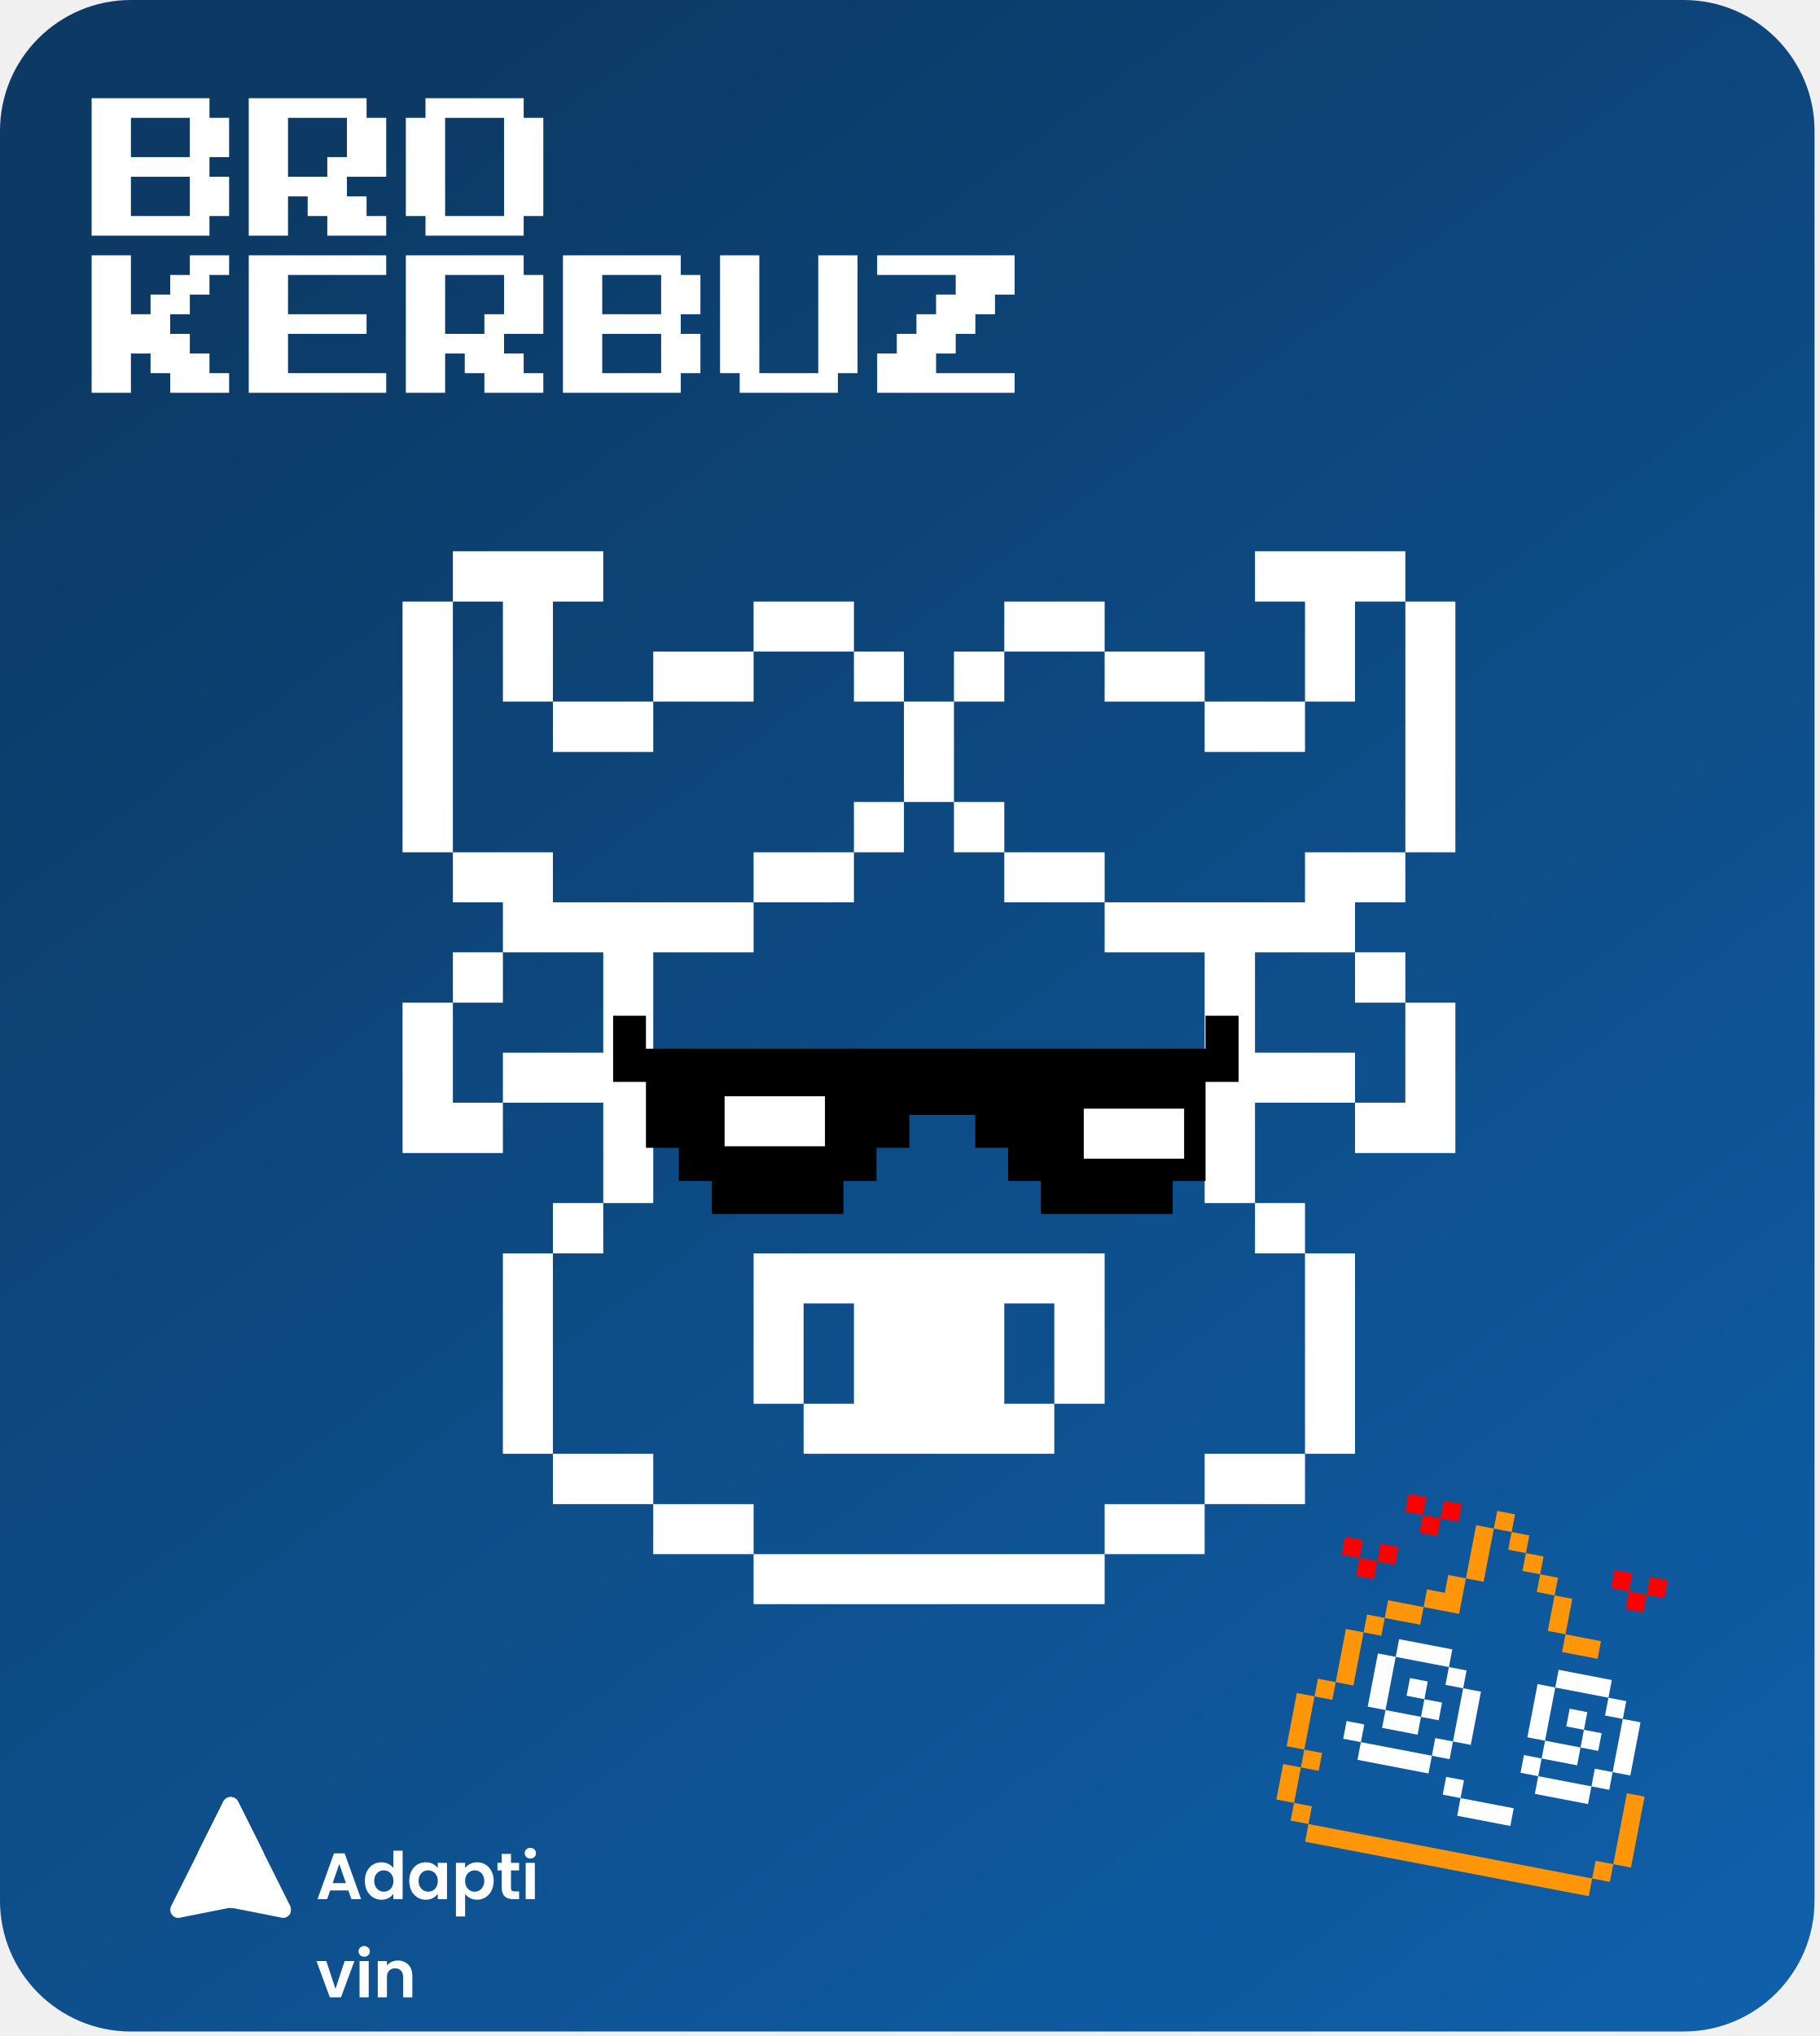
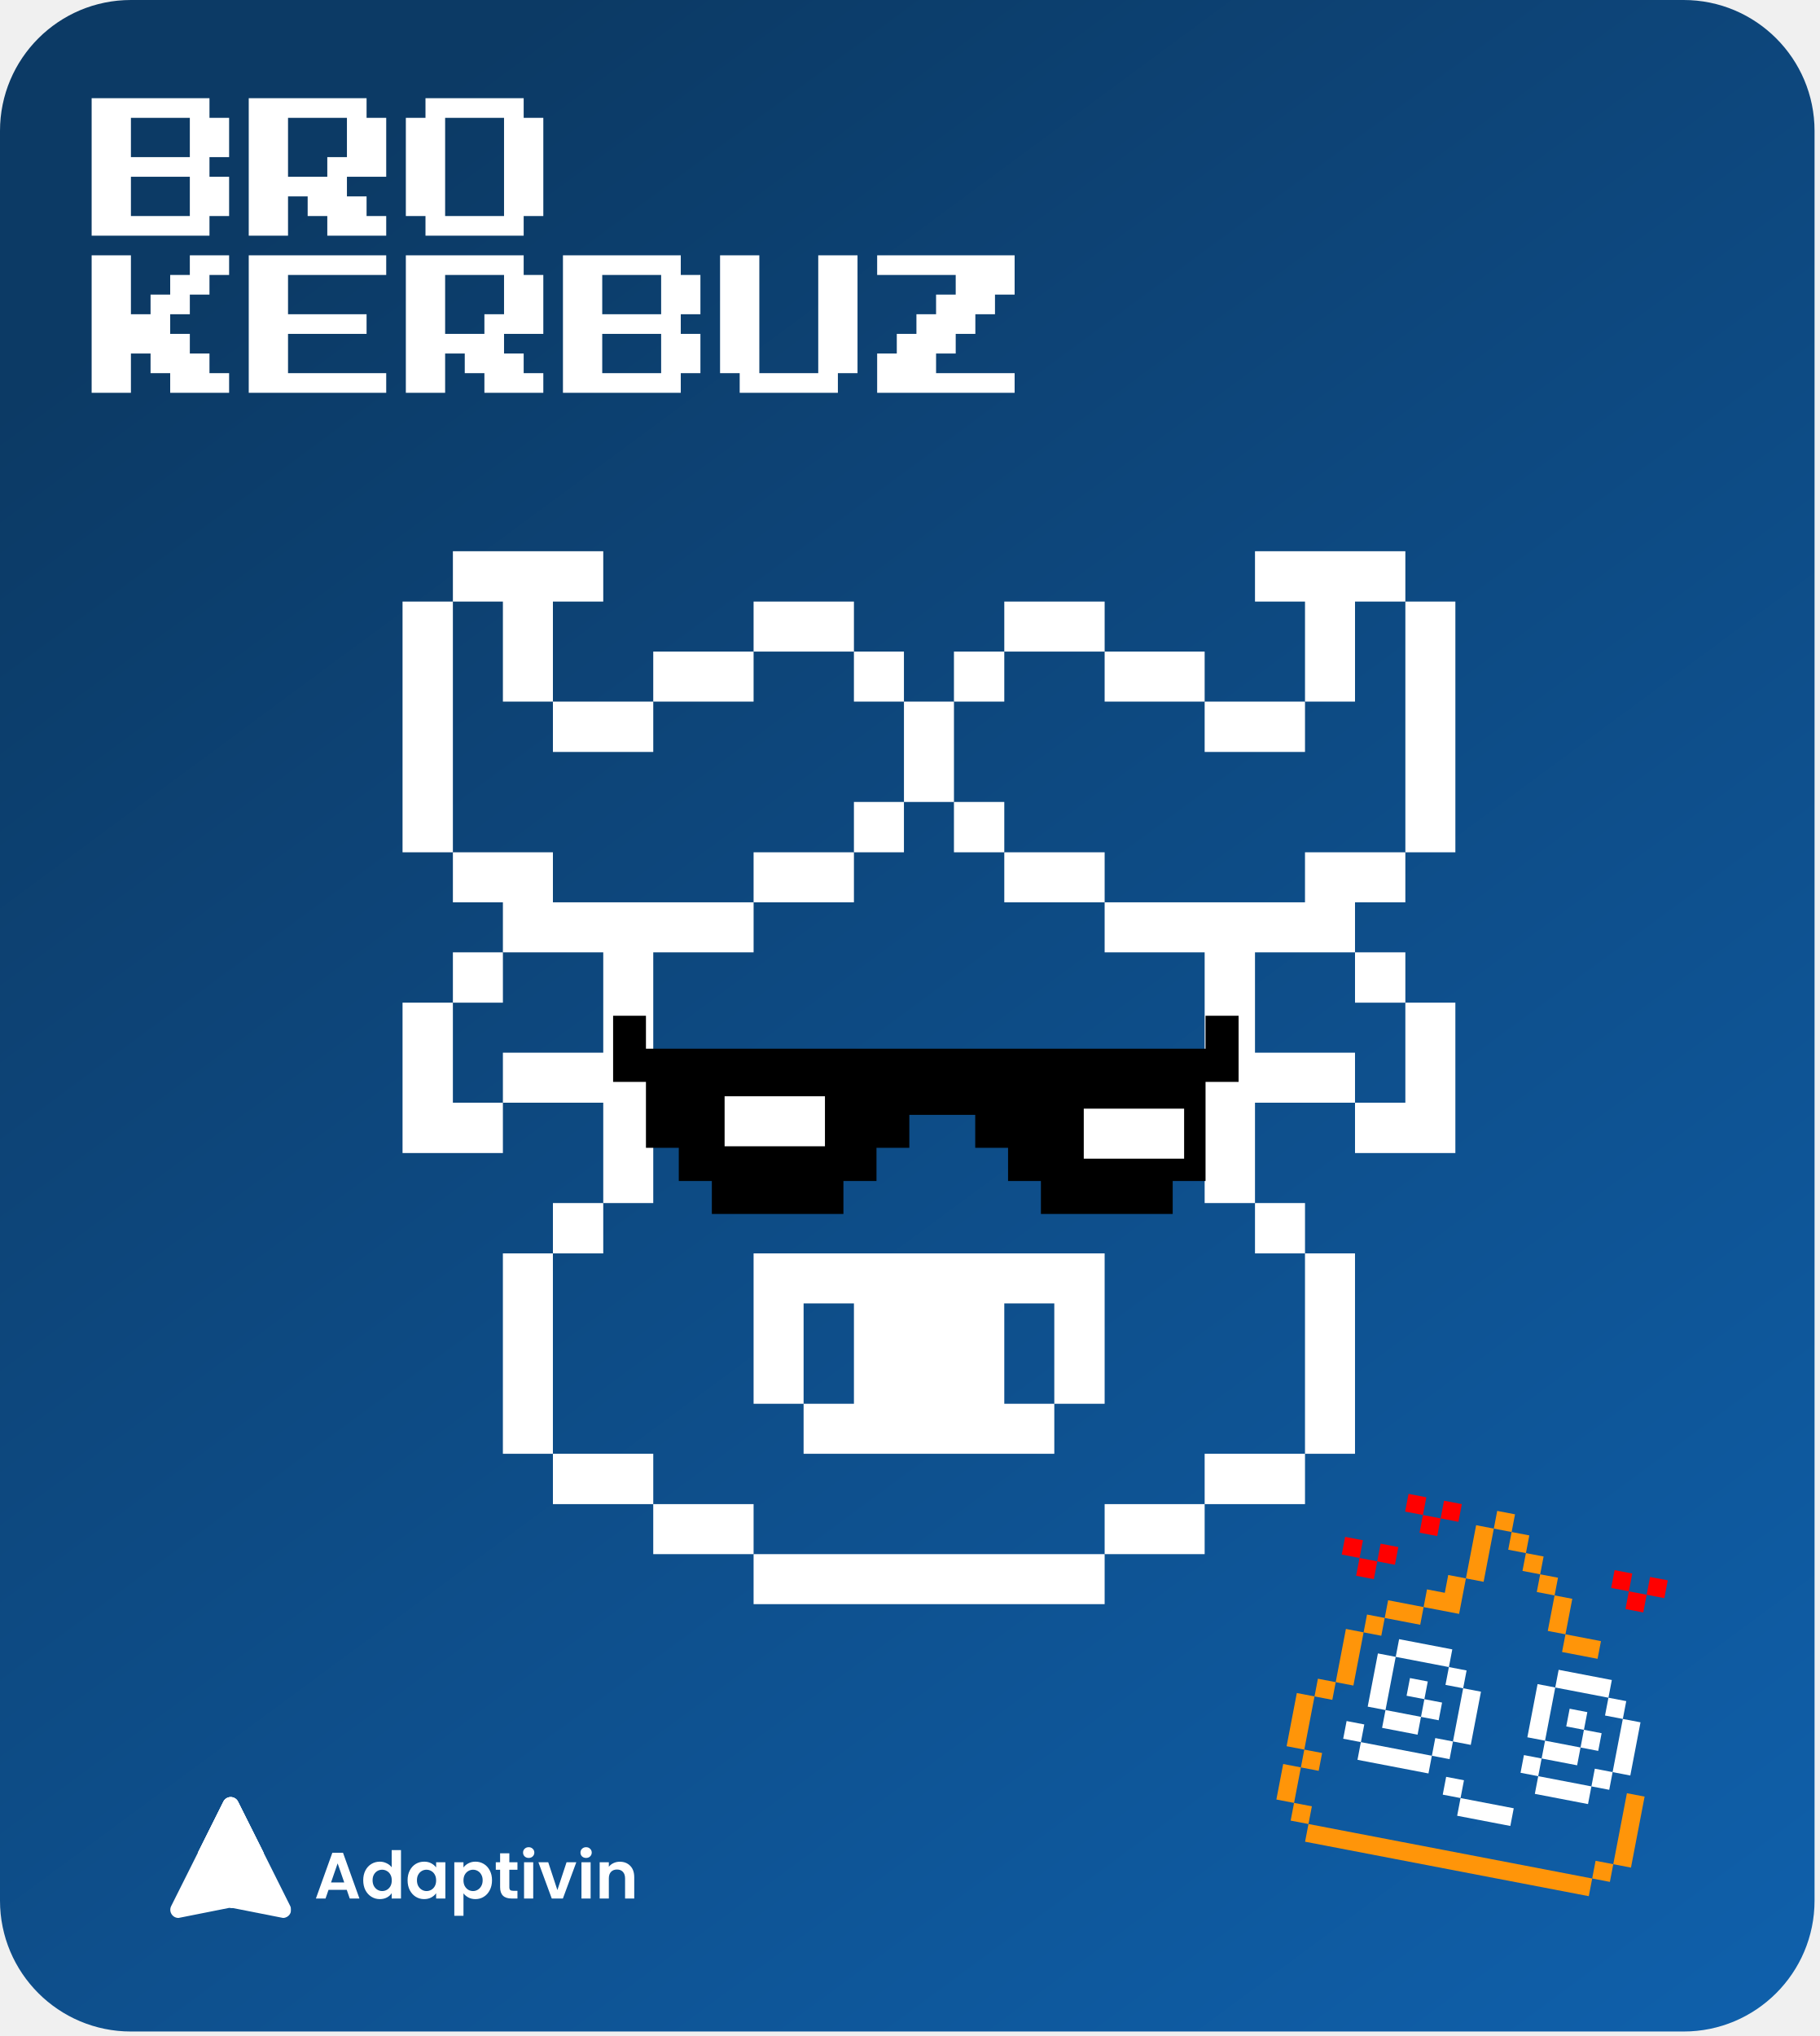
<svg xmlns="http://www.w3.org/2000/svg" width="278" height="311" viewBox="0 0 278 311" fill="none">
-   <rect width="277.201" height="310.314" rx="20" fill="url(#paint0_linear_129_776)" />
+   <rect width="277.201" height="310.314" rx="20" fill="url(#paint0_linear_112_2117)" />
  <path d="M14 36V15H32V18H35V24H32V27H35V33H32V36H14ZM20 24H29V18H20V24ZM20 33H29V27H20V33ZM38 36V15H56V18H59V27H53V30H56V33H59V36H50V33H47V30H44V36H38ZM44 27H50V24H53V18H44V27ZM65 36V33H62V18H65V15H80V18H83V33H80V36H65ZM68 33H77V18H68V33ZM14 60V39H20V48H23V45H26V42H29V39H35V42H32V45H29V48H26V51H29V54H32V57H35V60H26V57H23V54H20V60H14ZM38 60V39H59V42H44V48H56V51H44V57H59V60H38ZM62 60V39H80V42H83V51H77V54H80V57H83V60H74V57H71V54H68V60H62ZM68 51H74V48H77V42H68V51ZM86 60V39H104V42H107V48H104V51H107V57H104V60H86ZM92 48H101V42H92V48ZM92 57H101V51H92V57ZM113 60V57H110V39H116V57H125V39H131V57H128V60H113ZM134 60V54H137V51H140V48H143V45H146V42H134V39H155V45H152V48H149V51H146V54H143V57H155V60H134Z" fill="white" />
-   <mask id="mask0_129_776" style="mask-type:luminance" maskUnits="userSpaceOnUse" x="25" y="274" width="20" height="20">
+   <mask id="mask0_112_2117" style="mask-type:luminance" maskUnits="userSpaceOnUse" x="25" y="274" width="20" height="20">
    <path d="M44.467 274.363H25.545V293.285H44.467V274.363Z" fill="white" />
  </mask>
-   <g mask="url(#mask0_129_776)">
-     <path d="M35.245 274.505C35.478 274.505 35.705 274.571 35.903 274.693C36.1 274.816 36.259 274.992 36.361 275.201L40.25 282.968L44.342 291.156C44.425 291.321 44.47 291.502 44.475 291.687C44.479 291.871 44.443 292.054 44.368 292.223C44.294 292.392 44.183 292.542 44.043 292.662C43.903 292.783 43.739 292.871 43.561 292.921L43.481 292.94C43.425 292.952 43.368 292.96 43.31 292.963H43.225L35.24 291.388L30.245 282.968L34.124 275.201C34.228 274.991 34.388 274.815 34.587 274.692C34.786 274.569 35.016 274.504 35.25 274.505H35.245Z" fill="url(#paint1_linear_129_776)" />
-     <path d="M35.246 274.505C35.479 274.505 35.706 274.571 35.904 274.693C36.101 274.816 36.26 274.992 36.362 275.201L40.251 282.968L35.241 291.383L27.271 292.968C27.057 292.969 26.846 292.915 26.659 292.812C26.472 292.708 26.315 292.558 26.202 292.376C26.09 292.195 26.026 291.987 26.017 291.773C26.007 291.56 26.053 291.347 26.15 291.156L30.246 282.973L34.125 275.201C34.229 274.991 34.389 274.815 34.588 274.692C34.787 274.569 35.017 274.504 35.251 274.505H35.246Z" fill="url(#paint2_linear_129_776)" />
-     <path d="M35.245 274.505C35.478 274.505 35.705 274.571 35.903 274.693C36.1 274.816 36.259 274.992 36.361 275.201L40.25 282.968C40.25 282.968 37.006 291.465 35.368 291.465C33.731 291.465 30.245 282.968 30.245 282.968L34.124 275.201C34.221 275.004 34.368 274.835 34.551 274.713C34.734 274.591 34.945 274.519 35.165 274.505H35.245Z" fill="url(#paint3_linear_129_776)" />
+   <g mask="url(#mask0_112_2117)">
+     <path d="M35.245 274.505C35.478 274.505 35.705 274.571 35.903 274.693C36.1 274.816 36.259 274.992 36.361 275.201L40.25 282.968L44.342 291.156C44.425 291.321 44.47 291.502 44.475 291.687C44.479 291.871 44.443 292.054 44.368 292.223C44.294 292.392 44.183 292.542 44.043 292.662C43.903 292.783 43.739 292.871 43.561 292.921L43.481 292.94C43.425 292.952 43.368 292.96 43.31 292.963H43.225L35.24 291.388L30.245 282.968L34.124 275.201C34.228 274.991 34.388 274.815 34.587 274.692C34.786 274.569 35.016 274.504 35.25 274.505H35.245Z" fill="url(#paint1_linear_112_2117)" />
+     <path d="M35.246 274.505C35.479 274.505 35.706 274.571 35.904 274.693C36.101 274.816 36.26 274.992 36.363 275.201L40.251 282.968L35.242 291.383L27.271 292.968C27.057 292.969 26.846 292.915 26.659 292.812C26.472 292.708 26.315 292.558 26.203 292.376C26.09 292.195 26.026 291.987 26.017 291.773C26.008 291.56 26.053 291.347 26.15 291.156L30.246 282.973L34.125 275.201C34.229 274.991 34.389 274.815 34.588 274.692C34.787 274.569 35.017 274.504 35.251 274.505H35.246Z" fill="url(#paint2_linear_112_2117)" />
+     <path d="M35.245 274.505C35.478 274.505 35.705 274.571 35.903 274.693C36.1 274.816 36.259 274.992 36.361 275.201L40.25 282.968C40.25 282.968 37.006 291.465 35.368 291.465C33.731 291.465 30.245 282.968 30.245 282.968L34.124 275.201C34.221 275.004 34.368 274.835 34.551 274.713C34.734 274.591 34.945 274.519 35.165 274.505H35.245Z" fill="url(#paint3_linear_112_2117)" />
  </g>
-   <path d="M53.22 288.764H50.44L49.98 290.094H48.51L51.02 283.104H52.65L55.16 290.094H53.68L53.22 288.764ZM52.84 287.644L51.83 284.724L50.82 287.644H52.84ZM55.739 287.304C55.739 286.744 55.849 286.247 56.069 285.814C56.295 285.38 56.602 285.047 56.989 284.814C57.375 284.58 57.805 284.464 58.279 284.464C58.639 284.464 58.982 284.544 59.309 284.704C59.635 284.857 59.895 285.064 60.089 285.324V282.694H61.509V290.094H60.089V289.274C59.915 289.547 59.672 289.767 59.359 289.934C59.045 290.1 58.682 290.184 58.269 290.184C57.802 290.184 57.375 290.064 56.989 289.824C56.602 289.584 56.295 289.247 56.069 288.814C55.849 288.374 55.739 287.87 55.739 287.304ZM60.099 287.324C60.099 286.984 60.032 286.694 59.899 286.454C59.765 286.207 59.585 286.02 59.359 285.894C59.132 285.76 58.889 285.694 58.629 285.694C58.369 285.694 58.129 285.757 57.909 285.884C57.689 286.01 57.509 286.197 57.369 286.444C57.235 286.684 57.169 286.97 57.169 287.304C57.169 287.637 57.235 287.93 57.369 288.184C57.509 288.43 57.689 288.62 57.909 288.754C58.135 288.887 58.375 288.954 58.629 288.954C58.889 288.954 59.132 288.89 59.359 288.764C59.585 288.63 59.765 288.444 59.899 288.204C60.032 287.957 60.099 287.664 60.099 287.324ZM62.516 287.304C62.516 286.744 62.626 286.247 62.846 285.814C63.073 285.38 63.376 285.047 63.756 284.814C64.143 284.58 64.573 284.464 65.046 284.464C65.459 284.464 65.819 284.547 66.126 284.714C66.439 284.88 66.689 285.09 66.876 285.344V284.554H68.286V290.094H66.876V289.284C66.696 289.544 66.446 289.76 66.126 289.934C65.813 290.1 65.449 290.184 65.036 290.184C64.569 290.184 64.143 290.064 63.756 289.824C63.376 289.584 63.073 289.247 62.846 288.814C62.626 288.374 62.516 287.87 62.516 287.304ZM66.876 287.324C66.876 286.984 66.809 286.694 66.676 286.454C66.543 286.207 66.363 286.02 66.136 285.894C65.909 285.76 65.666 285.694 65.406 285.694C65.146 285.694 64.906 285.757 64.686 285.884C64.466 286.01 64.286 286.197 64.146 286.444C64.013 286.684 63.946 286.97 63.946 287.304C63.946 287.637 64.013 287.93 64.146 288.184C64.286 288.43 64.466 288.62 64.686 288.754C64.913 288.887 65.153 288.954 65.406 288.954C65.666 288.954 65.909 288.89 66.136 288.764C66.363 288.63 66.543 288.444 66.676 288.204C66.809 287.957 66.876 287.664 66.876 287.324ZM71.053 285.354C71.233 285.1 71.48 284.89 71.793 284.724C72.113 284.55 72.477 284.464 72.883 284.464C73.357 284.464 73.783 284.58 74.163 284.814C74.55 285.047 74.853 285.38 75.073 285.814C75.3 286.24 75.413 286.737 75.413 287.304C75.413 287.87 75.3 288.374 75.073 288.814C74.853 289.247 74.55 289.584 74.163 289.824C73.783 290.064 73.357 290.184 72.883 290.184C72.477 290.184 72.117 290.1 71.803 289.934C71.497 289.767 71.247 289.557 71.053 289.304V292.734H69.653V284.554H71.053V285.354ZM73.983 287.304C73.983 286.97 73.913 286.684 73.773 286.444C73.64 286.197 73.46 286.01 73.233 285.884C73.013 285.757 72.773 285.694 72.513 285.694C72.26 285.694 72.02 285.76 71.793 285.894C71.573 286.02 71.393 286.207 71.253 286.454C71.12 286.7 71.053 286.99 71.053 287.324C71.053 287.657 71.12 287.947 71.253 288.194C71.393 288.44 71.573 288.63 71.793 288.764C72.02 288.89 72.26 288.954 72.513 288.954C72.773 288.954 73.013 288.887 73.233 288.754C73.46 288.62 73.64 288.43 73.773 288.184C73.913 287.937 73.983 287.644 73.983 287.304ZM78.061 285.704V288.384C78.061 288.57 78.104 288.707 78.191 288.794C78.284 288.874 78.437 288.914 78.651 288.914H79.301V290.094H78.421C77.241 290.094 76.651 289.52 76.651 288.374V285.704H75.991V284.554H76.651V283.184H78.061V284.554H79.301V285.704H78.061ZM81.018 283.894C80.771 283.894 80.564 283.817 80.398 283.664C80.238 283.504 80.158 283.307 80.158 283.074C80.158 282.84 80.238 282.647 80.398 282.494C80.564 282.334 80.771 282.254 81.018 282.254C81.264 282.254 81.468 282.334 81.628 282.494C81.794 282.647 81.878 282.84 81.878 283.074C81.878 283.307 81.794 283.504 81.628 283.664C81.468 283.817 81.264 283.894 81.018 283.894ZM81.708 284.554V290.094H80.308V284.554H81.708ZM51.25 303.804L52.65 299.554H54.14L52.09 305.094H50.39L48.35 299.554H49.85L51.25 303.804ZM55.637 298.894C55.39 298.894 55.183 298.817 55.017 298.664C54.857 298.504 54.777 298.307 54.777 298.074C54.777 297.84 54.857 297.647 55.017 297.494C55.183 297.334 55.39 297.254 55.637 297.254C55.883 297.254 56.087 297.334 56.247 297.494C56.413 297.647 56.497 297.84 56.497 298.074C56.497 298.307 56.413 298.504 56.247 298.664C56.087 298.817 55.883 298.894 55.637 298.894ZM56.327 299.554V305.094H54.927V299.554H56.327ZM60.78 299.474C61.44 299.474 61.973 299.684 62.38 300.104C62.787 300.517 62.99 301.097 62.99 301.844V305.094H61.59V302.034C61.59 301.594 61.48 301.257 61.26 301.024C61.04 300.784 60.74 300.664 60.36 300.664C59.973 300.664 59.667 300.784 59.44 301.024C59.22 301.257 59.11 301.594 59.11 302.034V305.094H57.71V299.554H59.11V300.244C59.297 300.004 59.533 299.817 59.82 299.684C60.113 299.544 60.433 299.474 60.78 299.474Z" fill="white" />
-   <path d="M207.001 168.437V176.127H222.33V153.158H214.69V168.437H207.001Z" fill="white" />
-   <path d="M222.332 91.891H214.692V130.189H222.332V91.891Z" fill="white" />
-   <path d="M214.69 145.468H207.001V153.158H214.69V145.468Z" fill="white" />
-   <path d="M206.998 191.457H199.359V222.066H206.998V191.457Z" fill="white" />
-   <path d="M199.36 137.829H168.751V145.469H184.03V183.767H191.72V168.438H206.999V160.798H191.72V145.469H206.999V137.829H214.689V130.189H199.36V137.829Z" fill="white" />
+   <path d="M52.97 288.67H50.19L49.73 290H48.26L50.77 283.01H52.4L54.91 290H53.43L52.97 288.67ZM52.59 287.55L51.58 284.63L50.57 287.55H52.59ZM55.488 287.21C55.488 286.65 55.598 286.153 55.818 285.72C56.045 285.287 56.352 284.953 56.738 284.72C57.125 284.487 57.555 284.37 58.028 284.37C58.388 284.37 58.731 284.45 59.058 284.61C59.385 284.763 59.645 284.97 59.838 285.23V282.6H61.258V290H59.838V289.18C59.665 289.453 59.422 289.673 59.108 289.84C58.795 290.007 58.431 290.09 58.018 290.09C57.551 290.09 57.125 289.97 56.738 289.73C56.352 289.49 56.045 289.153 55.818 288.72C55.598 288.28 55.488 287.777 55.488 287.21ZM59.848 287.23C59.848 286.89 59.782 286.6 59.648 286.36C59.515 286.113 59.335 285.927 59.108 285.8C58.882 285.667 58.638 285.6 58.378 285.6C58.118 285.6 57.878 285.663 57.658 285.79C57.438 285.917 57.258 286.103 57.118 286.35C56.985 286.59 56.918 286.877 56.918 287.21C56.918 287.543 56.985 287.837 57.118 288.09C57.258 288.337 57.438 288.527 57.658 288.66C57.885 288.793 58.125 288.86 58.378 288.86C58.638 288.86 58.882 288.797 59.108 288.67C59.335 288.537 59.515 288.35 59.648 288.11C59.782 287.863 59.848 287.57 59.848 287.23ZM62.266 287.21C62.266 286.65 62.376 286.153 62.596 285.72C62.822 285.287 63.126 284.953 63.505 284.72C63.892 284.487 64.322 284.37 64.796 284.37C65.209 284.37 65.569 284.453 65.876 284.62C66.189 284.787 66.439 284.997 66.626 285.25V284.46H68.035V290H66.626V289.19C66.445 289.45 66.195 289.667 65.876 289.84C65.562 290.007 65.199 290.09 64.785 290.09C64.319 290.09 63.892 289.97 63.505 289.73C63.126 289.49 62.822 289.153 62.596 288.72C62.376 288.28 62.266 287.777 62.266 287.21ZM66.626 287.23C66.626 286.89 66.559 286.6 66.425 286.36C66.292 286.113 66.112 285.927 65.885 285.8C65.659 285.667 65.415 285.6 65.156 285.6C64.895 285.6 64.656 285.663 64.436 285.79C64.216 285.917 64.035 286.103 63.895 286.35C63.762 286.59 63.696 286.877 63.696 287.21C63.696 287.543 63.762 287.837 63.895 288.09C64.035 288.337 64.216 288.527 64.436 288.66C64.662 288.793 64.902 288.86 65.156 288.86C65.415 288.86 65.659 288.797 65.885 288.67C66.112 288.537 66.292 288.35 66.425 288.11C66.559 287.863 66.626 287.57 66.626 287.23ZM70.803 285.26C70.983 285.007 71.23 284.797 71.543 284.63C71.863 284.457 72.226 284.37 72.633 284.37C73.106 284.37 73.533 284.487 73.913 284.72C74.3 284.953 74.603 285.287 74.823 285.72C75.05 286.147 75.163 286.643 75.163 287.21C75.163 287.777 75.05 288.28 74.823 288.72C74.603 289.153 74.3 289.49 73.913 289.73C73.533 289.97 73.106 290.09 72.633 290.09C72.226 290.09 71.866 290.007 71.553 289.84C71.246 289.673 70.996 289.463 70.803 289.21V292.64H69.403V284.46H70.803V285.26ZM73.733 287.21C73.733 286.877 73.663 286.59 73.523 286.35C73.39 286.103 73.21 285.917 72.983 285.79C72.763 285.663 72.523 285.6 72.263 285.6C72.01 285.6 71.77 285.667 71.543 285.8C71.323 285.927 71.143 286.113 71.003 286.36C70.87 286.607 70.803 286.897 70.803 287.23C70.803 287.563 70.87 287.853 71.003 288.1C71.143 288.347 71.323 288.537 71.543 288.67C71.77 288.797 72.01 288.86 72.263 288.86C72.523 288.86 72.763 288.793 72.983 288.66C73.21 288.527 73.39 288.337 73.523 288.09C73.663 287.843 73.733 287.55 73.733 287.21ZM77.81 285.61V288.29C77.81 288.477 77.854 288.613 77.94 288.7C78.034 288.78 78.187 288.82 78.4 288.82H79.05V290H78.17C76.99 290 76.4 289.427 76.4 288.28V285.61H75.74V284.46H76.4V283.09H77.81V284.46H79.05V285.61H77.81ZM80.767 283.8C80.52 283.8 80.314 283.723 80.147 283.57C79.987 283.41 79.907 283.213 79.907 282.98C79.907 282.747 79.987 282.553 80.147 282.4C80.314 282.24 80.52 282.16 80.767 282.16C81.014 282.16 81.217 282.24 81.377 282.4C81.544 282.553 81.627 282.747 81.627 282.98C81.627 283.213 81.544 283.41 81.377 283.57C81.217 283.723 81.014 283.8 80.767 283.8ZM81.457 284.46V290H80.057V284.46H81.457ZM85.15 288.71L86.55 284.46H88.04L85.99 290H84.29L82.25 284.46H83.75L85.15 288.71ZM89.537 283.8C89.29 283.8 89.083 283.723 88.917 283.57C88.757 283.41 88.677 283.213 88.677 282.98C88.677 282.747 88.757 282.553 88.917 282.4C89.083 282.24 89.29 282.16 89.537 282.16C89.783 282.16 89.987 282.24 90.147 282.4C90.313 282.553 90.397 282.747 90.397 282.98C90.397 283.213 90.313 283.41 90.147 283.57C89.987 283.723 89.783 283.8 89.537 283.8ZM90.227 284.46V290H88.827V284.46H90.227ZM94.68 284.38C95.34 284.38 95.873 284.59 96.28 285.01C96.687 285.423 96.89 286.003 96.89 286.75V290H95.49V286.94C95.49 286.5 95.38 286.163 95.16 285.93C94.94 285.69 94.64 285.57 94.26 285.57C93.873 285.57 93.567 285.69 93.34 285.93C93.12 286.163 93.01 286.5 93.01 286.94V290H91.61V284.46H93.01V285.15C93.197 284.91 93.433 284.723 93.72 284.59C94.013 284.45 94.333 284.38 94.68 284.38Z" fill="white" />
+   <path d="M207 168.437V176.127H222.33V153.158H214.69V168.437H207Z" fill="white" />
+   <path d="M222.331 91.891H214.692V130.189H222.331V91.891Z" fill="white" />
+   <path d="M214.69 145.469H207V153.158H214.69V145.469Z" fill="white" />
+   <path d="M206.998 191.457H199.359V222.065H206.998V191.457Z" fill="white" />
+   <path d="M199.359 137.829H168.751V145.469H184.03V183.767H191.72V168.438H206.999V160.798H191.72V145.469H206.999V137.829H214.689V130.189H199.359V137.829Z" fill="white" />
  <path d="M207 91.891H214.69V84.201H191.721V91.891H199.361V107.17H207V91.891Z" fill="white" />
  <path d="M199.361 183.767H191.721V191.457H199.361V183.767Z" fill="white" />
  <path d="M199.36 222.065H184.03V229.755H199.36V222.065Z" fill="white" />
  <path d="M199.36 107.17H184.03V114.86H199.36V107.17Z" fill="white" />
  <path d="M184.03 229.755H168.751V237.395H184.03V229.755Z" fill="white" />
  <path d="M184.03 99.53H168.751V107.17H184.03V99.53Z" fill="white" />
  <path d="M153.422 160.798V168.437H161.062V176.127H168.752V168.437H176.391V160.798H153.422Z" fill="white" />
  <path d="M168.752 91.891H153.422V99.53H168.752V91.891Z" fill="white" />
-   <path d="M168.751 237.395H115.123V245.035H168.751V237.395Z" fill="white" />
-   <path d="M115.123 191.457V214.426H122.762V199.097H130.452V214.426H122.762V222.066H161.061V214.426H153.421V199.097H161.061V214.426H168.751V191.457H115.123Z" fill="white" />
+   <path d="M168.751 237.395H115.123V245.034H168.751V237.395Z" fill="white" />
+   <path d="M115.123 191.457V214.426H122.762V199.096H130.452V214.426H122.762V222.065H161.061V214.426H153.421V199.096H161.061V214.426H168.751V191.457H115.123Z" fill="white" />
  <path d="M168.752 130.189H153.422V137.829H168.752V130.189Z" fill="white" />
  <path d="M153.421 122.499H145.731V130.189H153.421V122.499Z" fill="white" />
  <path d="M153.421 99.53H145.731V107.17H153.421V99.53Z" fill="white" />
  <path d="M145.733 107.17H138.094V122.499H145.733V107.17Z" fill="white" />
  <path d="M138.091 122.499H130.451V130.189H138.091V122.499Z" fill="white" />
  <path d="M138.091 99.53H130.451V107.17H138.091V99.53Z" fill="white" />
  <path d="M130.452 91.891H115.123V99.53H130.452V91.891Z" fill="white" />
  <path d="M115.125 176.127H122.765V168.437H130.455V160.798H107.486V168.437H115.125V176.127Z" fill="white" />
  <path d="M130.452 130.189H115.123V137.829H130.452V130.189Z" fill="white" />
-   <path d="M115.124 229.755H99.794V237.395H115.124V229.755Z" fill="white" />
-   <path d="M115.124 99.53H99.794V107.17H115.124V99.53Z" fill="white" />
+   <path d="M115.123 229.755H99.794V237.395H115.123V229.755Z" fill="white" />
+   <path d="M115.123 99.53H99.794V107.17H115.123V99.53Z" fill="white" />
  <path d="M99.796 222.065H84.467V229.755H99.796V222.065Z" fill="white" />
-   <path d="M99.796 145.469H115.125V137.829H84.466V130.189H69.187V137.829H76.827V145.469H92.156V160.798H76.827V168.438H92.156V183.767H99.796V145.469Z" fill="white" />
+   <path d="M99.795 145.469H115.125V137.829H84.466V130.189H69.187V137.829H76.826V145.469H92.156V160.798H76.826V168.438H92.156V183.767H99.795V145.469Z" fill="white" />
  <path d="M92.156 183.767H84.467V191.457H92.156V183.767Z" fill="white" />
  <path d="M99.796 107.17H84.467V114.86H99.796V107.17Z" fill="white" />
-   <path d="M84.464 191.457H76.824V222.066H84.464V191.457Z" fill="white" />
-   <path d="M76.827 107.17H84.466V91.891H92.156V84.201H69.187V91.891H76.827V107.17Z" fill="white" />
-   <path d="M76.827 145.468H69.187V153.158H76.827V145.468Z" fill="white" />
+   <path d="M84.464 191.457H76.824V222.065H84.464V191.457Z" fill="white" />
+   <path d="M76.826 107.17H84.466V91.891H92.156V84.201H69.187V91.891H76.826V107.17Z" fill="white" />
+   <path d="M76.826 145.469H69.187V153.158H76.826V145.469Z" fill="white" />
  <path d="M69.185 153.158H61.495V176.127H76.825V168.437H69.185V153.158Z" fill="white" />
  <path d="M69.185 91.891H61.495V130.189H69.185V91.891Z" fill="white" />
  <path d="M98.679 175.329H103.696V180.397H108.746V185.432H128.847V180.397H133.897V175.329H138.914V170.295H148.981V175.329H153.998V180.397H159.015V185.432H179.149V180.397H184.166V165.26H189.216V155.157H184.166V160.192H98.679V155.157H93.662V165.26H98.679V175.329Z" fill="black" />
  <path d="M126.024 167.456H110.695V175.095H126.024V167.456Z" fill="white" />
-   <path d="M180.893 169.349H165.564V176.988H180.893V169.349Z" fill="white" />
-   <path d="M251.238 274.432L248.536 273.914L246.454 284.758L249.156 285.277L251.238 274.432Z" fill="#FF9509" />
+   <path d="M180.893 169.348H165.563V176.988H180.893V169.348Z" fill="white" />
+   <path d="M251.238 274.432L248.536 273.913L246.454 284.757L249.156 285.276L251.238 274.432Z" fill="#FF9509" />
  <path d="M246.453 284.757L243.751 284.238L243.232 286.94L245.934 287.459L246.453 284.757Z" fill="#FF9509" />
-   <path d="M250.613 263.087L247.911 262.568L246.352 270.692L249.054 271.211L250.613 263.087Z" fill="white" />
-   <path d="M254.778 241.398L252.075 240.879L251.553 243.599L254.255 244.118L254.778 241.398Z" fill="#FF0000" />
-   <path d="M246.354 270.692L243.634 270.17L243.115 272.872L245.835 273.394L246.354 270.692Z" fill="white" />
+   <path d="M250.613 263.086L247.911 262.568L246.351 270.692L249.054 271.211L250.613 263.086Z" fill="white" />
+   <path d="M254.777 241.398L252.075 240.879L251.553 243.599L254.255 244.118L254.777 241.398Z" fill="#FF0000" />
+   <path d="M246.353 270.692L243.634 270.17L243.115 272.872L245.835 273.394L246.353 270.692Z" fill="white" />
  <path d="M248.435 259.848L245.715 259.326L245.193 262.046L247.913 262.568L248.435 259.848Z" fill="white" />
  <path d="M251.554 243.599L248.834 243.077L248.315 245.779L251.035 246.302L251.554 243.599Z" fill="#FF0000" />
-   <path d="M243.233 286.941L199.891 278.62L199.373 281.322L242.714 289.643L243.233 286.941Z" fill="#FF9509" />
-   <path d="M244.673 264.748L241.971 264.229L241.452 266.931L244.154 267.45L244.673 264.748Z" fill="white" />
+   <path d="M243.232 286.941L199.891 278.619L199.372 281.322L242.714 289.643L243.232 286.941Z" fill="#FF9509" />
+   <path d="M244.673 264.748L241.97 264.229L241.452 266.931L244.154 267.45L244.673 264.748Z" fill="white" />
  <path d="M249.356 240.357L246.654 239.838L246.132 242.558L248.834 243.077L249.356 240.357Z" fill="#FF0000" />
  <path d="M241.453 266.931L236.031 265.89L235.509 268.61L240.931 269.651L241.453 266.931Z" fill="white" />
-   <path d="M242.49 261.527L239.788 261.008L239.27 263.71L241.972 264.229L242.49 261.527Z" fill="white" />
+   <path d="M242.49 261.527L239.788 261.008L239.269 263.71L241.971 264.229L242.49 261.527Z" fill="white" />
  <path d="M246.233 256.624L238.109 255.064L237.59 257.766L245.714 259.326L246.233 256.624Z" fill="white" />
-   <path d="M243.114 272.872L234.99 271.312L234.471 274.015L242.595 275.574L243.114 272.872Z" fill="white" />
+   <path d="M243.114 272.872L234.99 271.312L234.471 274.014L242.595 275.574L243.114 272.872Z" fill="white" />
  <path d="M244.572 250.683L239.15 249.642L238.631 252.344L244.053 253.385L244.572 250.683Z" fill="#FF9509" />
  <path d="M235.508 268.61L232.805 268.091L232.287 270.793L234.989 271.312L235.508 268.61Z" fill="white" />
  <path d="M237.59 257.766L234.888 257.247L233.328 265.371L236.03 265.89L237.59 257.766Z" fill="white" />
-   <path d="M240.191 244.219L237.489 243.701L236.448 249.123L239.15 249.642L240.191 244.219Z" fill="#FF9509" />
-   <path d="M238.008 240.999L235.288 240.477L234.769 243.179L237.489 243.701L238.008 240.999Z" fill="#FF9509" />
-   <path d="M235.809 237.756L233.107 237.237L232.584 239.957L235.287 240.476L235.809 237.756Z" fill="#FF9509" />
+   <path d="M240.191 244.219L237.489 243.7L236.448 249.123L239.15 249.641L240.191 244.219Z" fill="#FF9509" />
+   <path d="M238.008 240.999L235.288 240.476L234.769 243.178L237.489 243.701L238.008 240.999Z" fill="#FF9509" />
+   <path d="M235.809 237.756L233.106 237.237L232.584 239.957L235.286 240.476L235.809 237.756Z" fill="#FF9509" />
  <path d="M231.247 276.216L223.123 274.656L222.604 277.358L230.728 278.918L231.247 276.216Z" fill="white" />
-   <path d="M233.627 234.535L230.924 234.017L230.406 236.719L233.108 237.238L233.627 234.535Z" fill="#FF9509" />
-   <path d="M223.644 271.936L220.924 271.414L220.402 274.134L223.122 274.656L223.644 271.936Z" fill="white" />
+   <path d="M233.626 234.535L230.924 234.017L230.406 236.719L233.108 237.238L233.626 234.535Z" fill="#FF9509" />
+   <path d="M223.644 271.936L220.924 271.413L220.402 274.133L223.122 274.655L223.644 271.936Z" fill="white" />
  <path d="M226.242 258.407L223.522 257.885L221.962 266.009L224.682 266.531L226.242 258.407Z" fill="white" />
-   <path d="M231.443 231.315L228.723 230.792L228.204 233.495L230.924 234.017L231.443 231.315Z" fill="#FF9509" />
+   <path d="M231.443 231.314L228.723 230.792L228.204 233.494L230.924 234.017L231.443 231.314Z" fill="#FF9509" />
  <path d="M221.963 266.01L219.261 265.491L218.742 268.193L221.444 268.712L221.963 266.01Z" fill="white" />
  <path d="M224.045 255.165L221.343 254.646L220.82 257.366L223.522 257.885L224.045 255.165Z" fill="white" />
  <path d="M228.205 233.494L225.503 232.976L223.943 241.1L226.645 241.619L228.205 233.494Z" fill="#FF9509" />
-   <path d="M220.3 260.069L217.598 259.55L217.079 262.252L219.781 262.771L220.3 260.069Z" fill="white" />
+   <path d="M220.3 260.068L217.598 259.55L217.079 262.252L219.781 262.771L220.3 260.068Z" fill="white" />
  <path d="M221.861 251.944L213.737 250.384L213.218 253.086L221.342 254.646L221.861 251.944Z" fill="white" />
  <path d="M223.942 241.1L221.24 240.581L220.718 243.301L217.998 242.779L217.479 245.481L222.901 246.522L223.942 241.1Z" fill="#FF9509" />
-   <path d="M218.116 256.847L215.396 256.325L214.878 259.027L217.597 259.55L218.116 256.847Z" fill="white" />
-   <path d="M223.318 229.755L220.598 229.232L220.079 231.935L222.799 232.457L223.318 229.755Z" fill="#FF0000" />
+   <path d="M218.116 256.847L215.396 256.325L214.877 259.027L217.597 259.549L218.116 256.847Z" fill="white" />
+   <path d="M223.318 229.754L220.598 229.232L220.079 231.934L222.799 232.457L223.318 229.754Z" fill="#FF0000" />
  <path d="M217.08 262.252L211.658 261.211L211.136 263.931L216.558 264.972L217.08 262.252Z" fill="white" />
-   <path d="M217.479 245.481L212.057 244.44L211.539 247.142L216.961 248.183L217.479 245.481Z" fill="#FF9509" />
+   <path d="M217.479 245.481L212.057 244.44L211.538 247.142L216.96 248.183L217.479 245.481Z" fill="#FF9509" />
  <path d="M220.08 231.935L217.378 231.416L216.859 234.118L219.561 234.637L220.08 231.935Z" fill="#FF0000" />
  <path d="M218.74 268.193L207.896 266.111L207.377 268.813L218.221 270.895L218.74 268.193Z" fill="white" />
-   <path d="M213.218 253.087L210.498 252.564L208.938 260.689L211.658 261.211L213.218 253.087Z" fill="white" />
-   <path d="M217.896 228.714L215.176 228.191L214.658 230.894L217.378 231.416L217.896 228.714Z" fill="#FF0000" />
+   <path d="M213.218 253.086L210.498 252.564L208.938 260.688L211.658 261.211L213.218 253.086Z" fill="white" />
+   <path d="M217.896 228.714L215.176 228.191L214.657 230.894L217.377 231.416L217.896 228.714Z" fill="#FF0000" />
  <path d="M208.417 263.409L205.715 262.89L205.196 265.592L207.898 266.111L208.417 263.409Z" fill="white" />
-   <path d="M211.538 247.142L208.836 246.624L208.313 249.343L211.016 249.862L211.538 247.142Z" fill="#FF9509" />
-   <path d="M213.617 236.316L210.914 235.797L210.396 238.5L213.098 239.018L213.617 236.316Z" fill="#FF0000" />
-   <path d="M208.312 249.343L205.61 248.825L204.051 256.949L206.753 257.468L208.312 249.343Z" fill="#FF9509" />
+   <path d="M211.538 247.142L208.835 246.623L208.313 249.343L211.015 249.862L211.538 247.142Z" fill="#FF9509" />
+   <path d="M213.616 236.316L210.914 235.797L210.396 238.499L213.098 239.018L213.616 236.316Z" fill="#FF0000" />
+   <path d="M208.312 249.343L205.61 248.824L204.05 256.949L206.752 257.468L208.312 249.343Z" fill="#FF9509" />
  <path d="M210.396 238.499L207.694 237.98L207.171 240.7L209.874 241.219L210.396 238.499Z" fill="#FF0000" />
-   <path d="M200.409 275.917L197.689 275.395L197.17 278.097L199.89 278.619L200.409 275.917Z" fill="#FF9509" />
-   <path d="M201.973 267.775L199.253 267.253L198.731 269.973L201.451 270.495L201.973 267.775Z" fill="#FF9509" />
-   <path d="M204.052 256.949L201.332 256.427L200.813 259.129L203.533 259.651L204.052 256.949Z" fill="#FF9509" />
+   <path d="M200.408 275.917L197.688 275.395L197.17 278.097L199.89 278.619L200.408 275.917Z" fill="#FF9509" />
+   <path d="M201.973 267.775L199.253 267.253L198.73 269.973L201.45 270.495L201.973 267.775Z" fill="#FF9509" />
+   <path d="M204.051 256.949L201.332 256.427L200.813 259.129L203.533 259.651L204.051 256.949Z" fill="#FF9509" />
  <path d="M208.212 235.278L205.492 234.756L204.973 237.458L207.693 237.98L208.212 235.278Z" fill="#FF0000" />
-   <path d="M198.731 269.973L196.028 269.454L194.987 274.876L197.69 275.395L198.731 269.973Z" fill="#FF9509" />
-   <path d="M200.813 259.129L198.111 258.61L196.551 266.735L199.253 267.253L200.813 259.129Z" fill="#FF9509" />
+   <path d="M198.73 269.973L196.028 269.454L194.987 274.876L197.689 275.395L198.73 269.973Z" fill="#FF9509" />
+   <path d="M200.813 259.129L198.111 258.61L196.551 266.734L199.253 267.253L200.813 259.129Z" fill="#FF9509" />
  <defs>
-     <linearGradient id="paint0_linear_129_776" x1="47.777" y1="26.963" x2="267.268" y2="324.505" gradientUnits="userSpaceOnUse">
+     <linearGradient id="paint0_linear_112_2117" x1="47.777" y1="26.963" x2="267.268" y2="324.505" gradientUnits="userSpaceOnUse">
      <stop stop-color="#0C3A65" />
      <stop offset="1" stop-color="#0F61AD" />
    </linearGradient>
-     <linearGradient id="paint1_linear_129_776" x1="37.36" y1="274.505" x2="37.36" y2="292.963" gradientUnits="userSpaceOnUse">
+     <linearGradient id="paint1_linear_112_2117" x1="37.36" y1="274.505" x2="37.36" y2="292.963" gradientUnits="userSpaceOnUse">
      <stop stop-color="white" />
    </linearGradient>
-     <linearGradient id="paint2_linear_129_776" x1="42.681" y1="271.329" x2="27.686" y2="292.392" gradientUnits="userSpaceOnUse">
+     <linearGradient id="paint2_linear_112_2117" x1="42.681" y1="271.329" x2="27.686" y2="292.392" gradientUnits="userSpaceOnUse">
      <stop stop-color="white" />
    </linearGradient>
-     <linearGradient id="paint3_linear_129_776" x1="35.183" y1="269.9" x2="35.183" y2="291.5" gradientUnits="userSpaceOnUse">
+     <linearGradient id="paint3_linear_112_2117" x1="35.183" y1="269.9" x2="35.183" y2="291.5" gradientUnits="userSpaceOnUse">
      <stop stop-color="white" />
    </linearGradient>
  </defs>
</svg>
